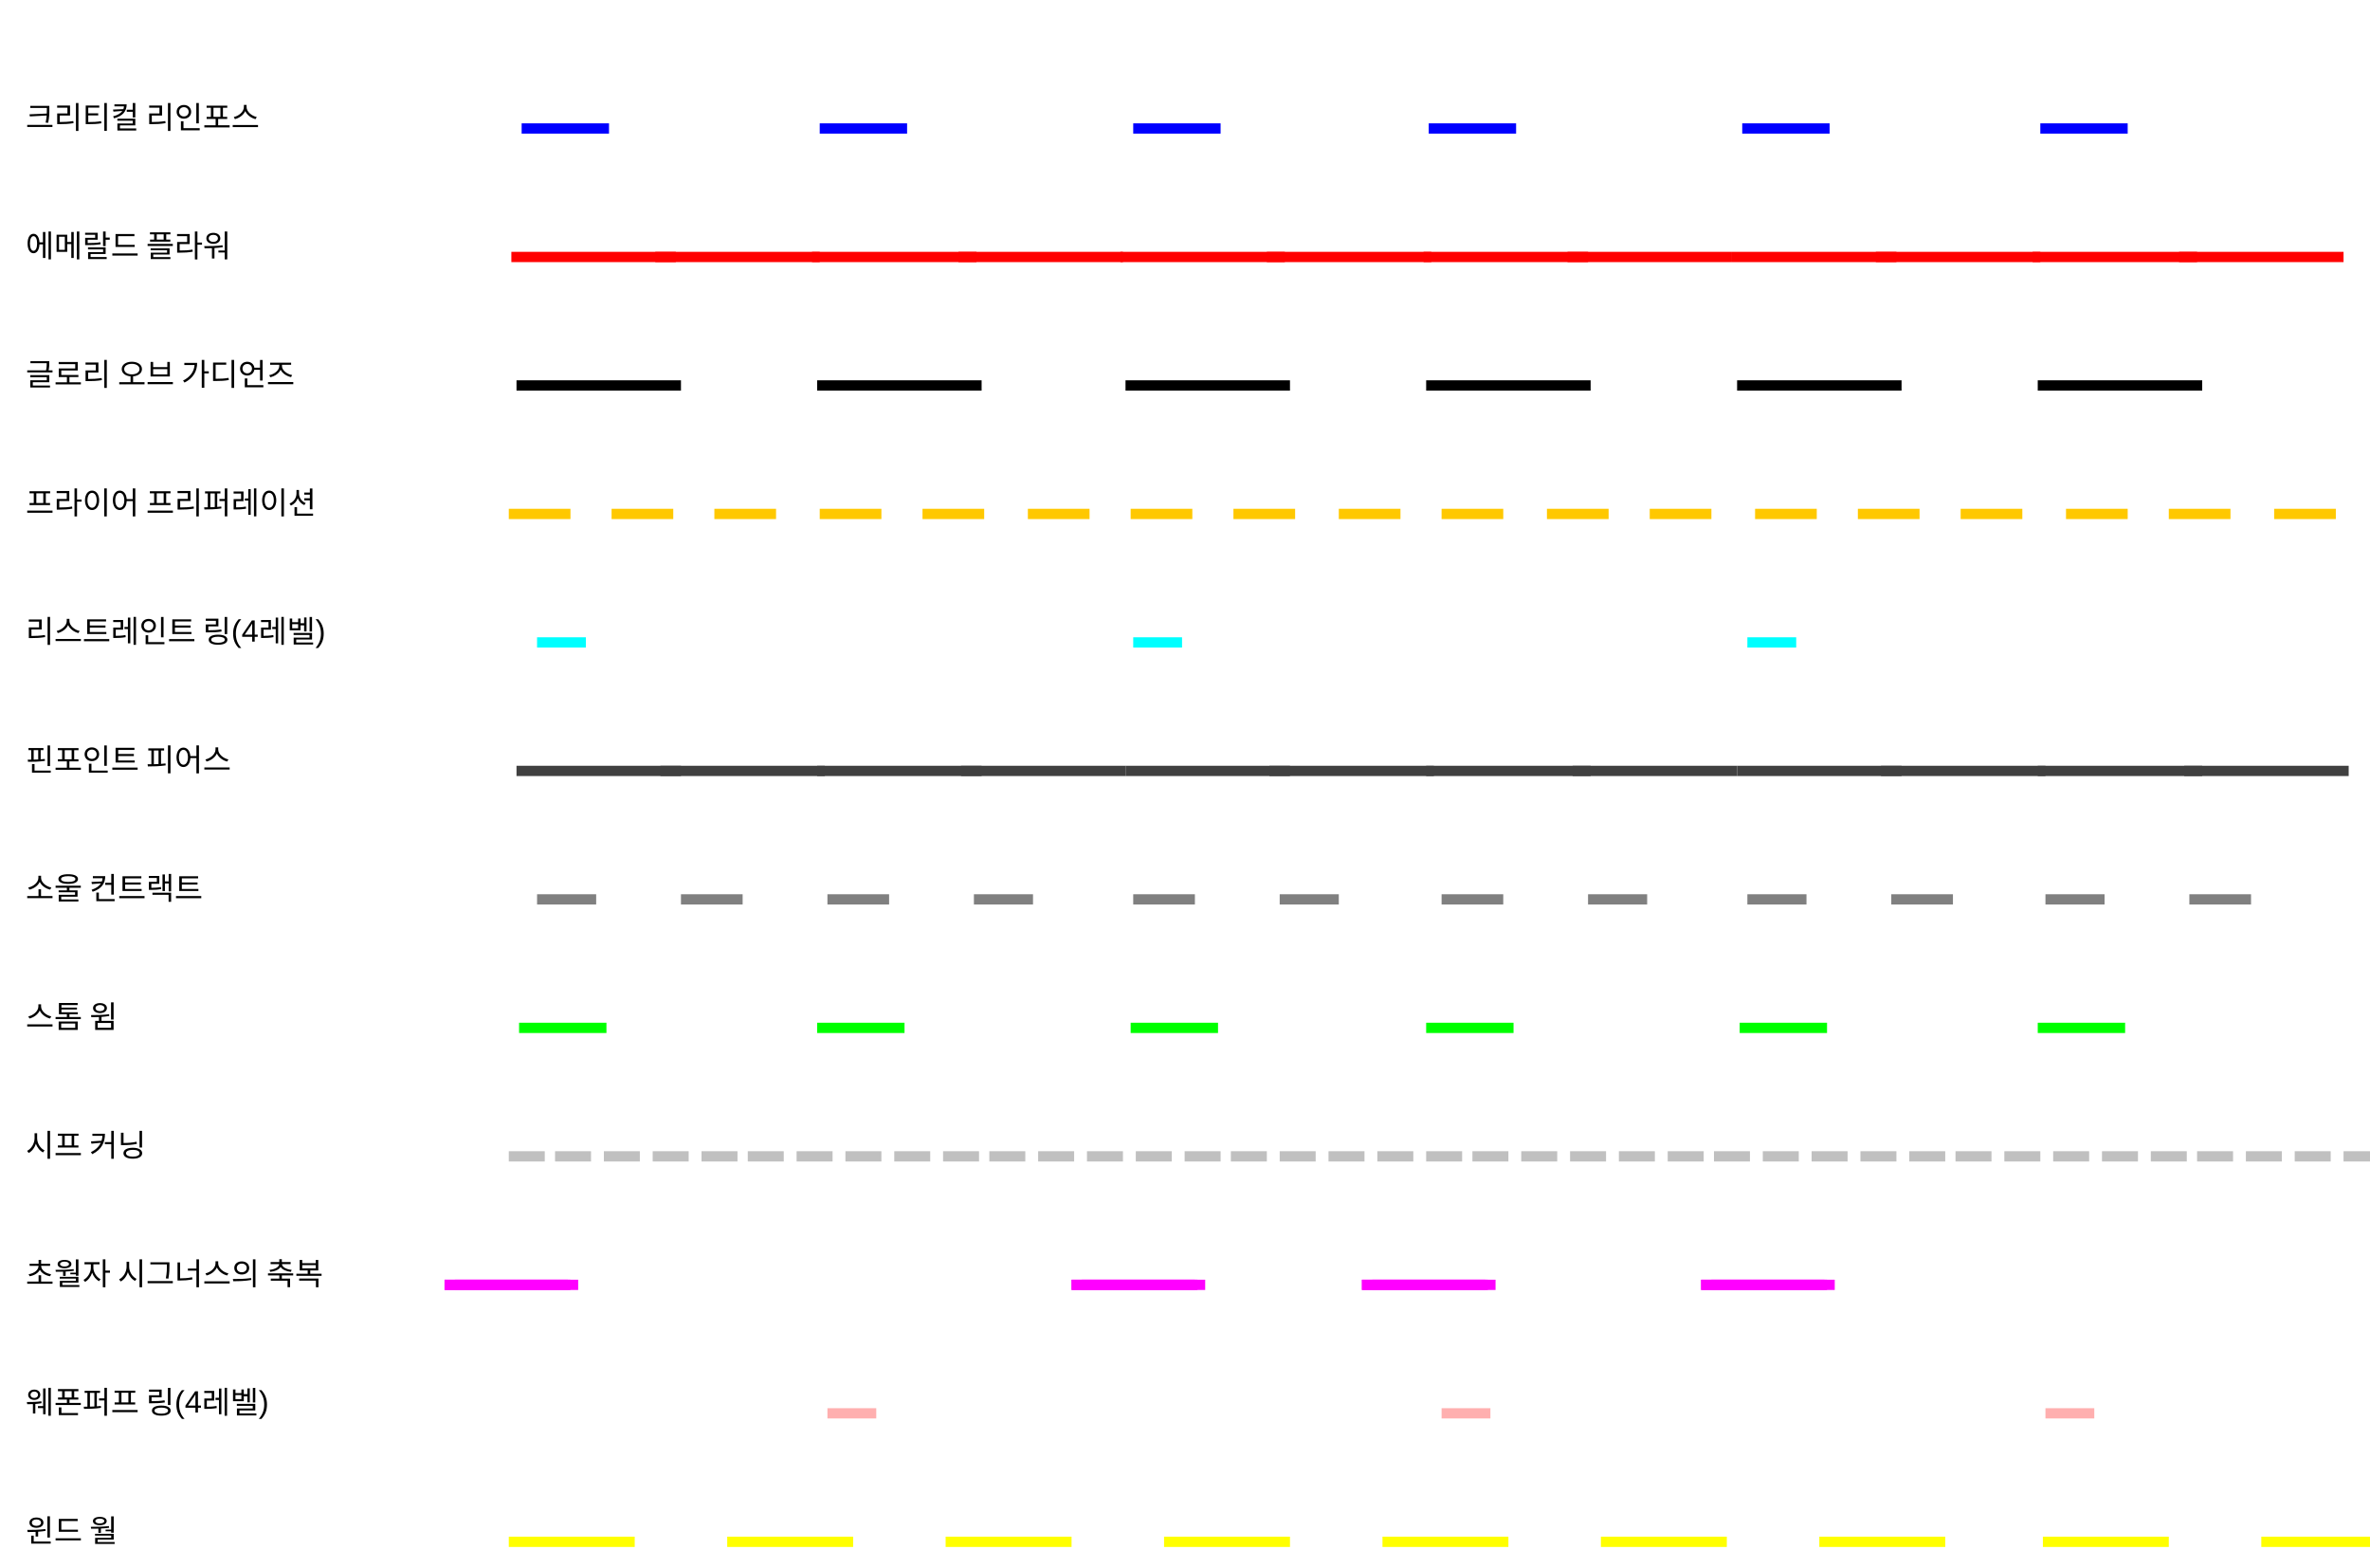
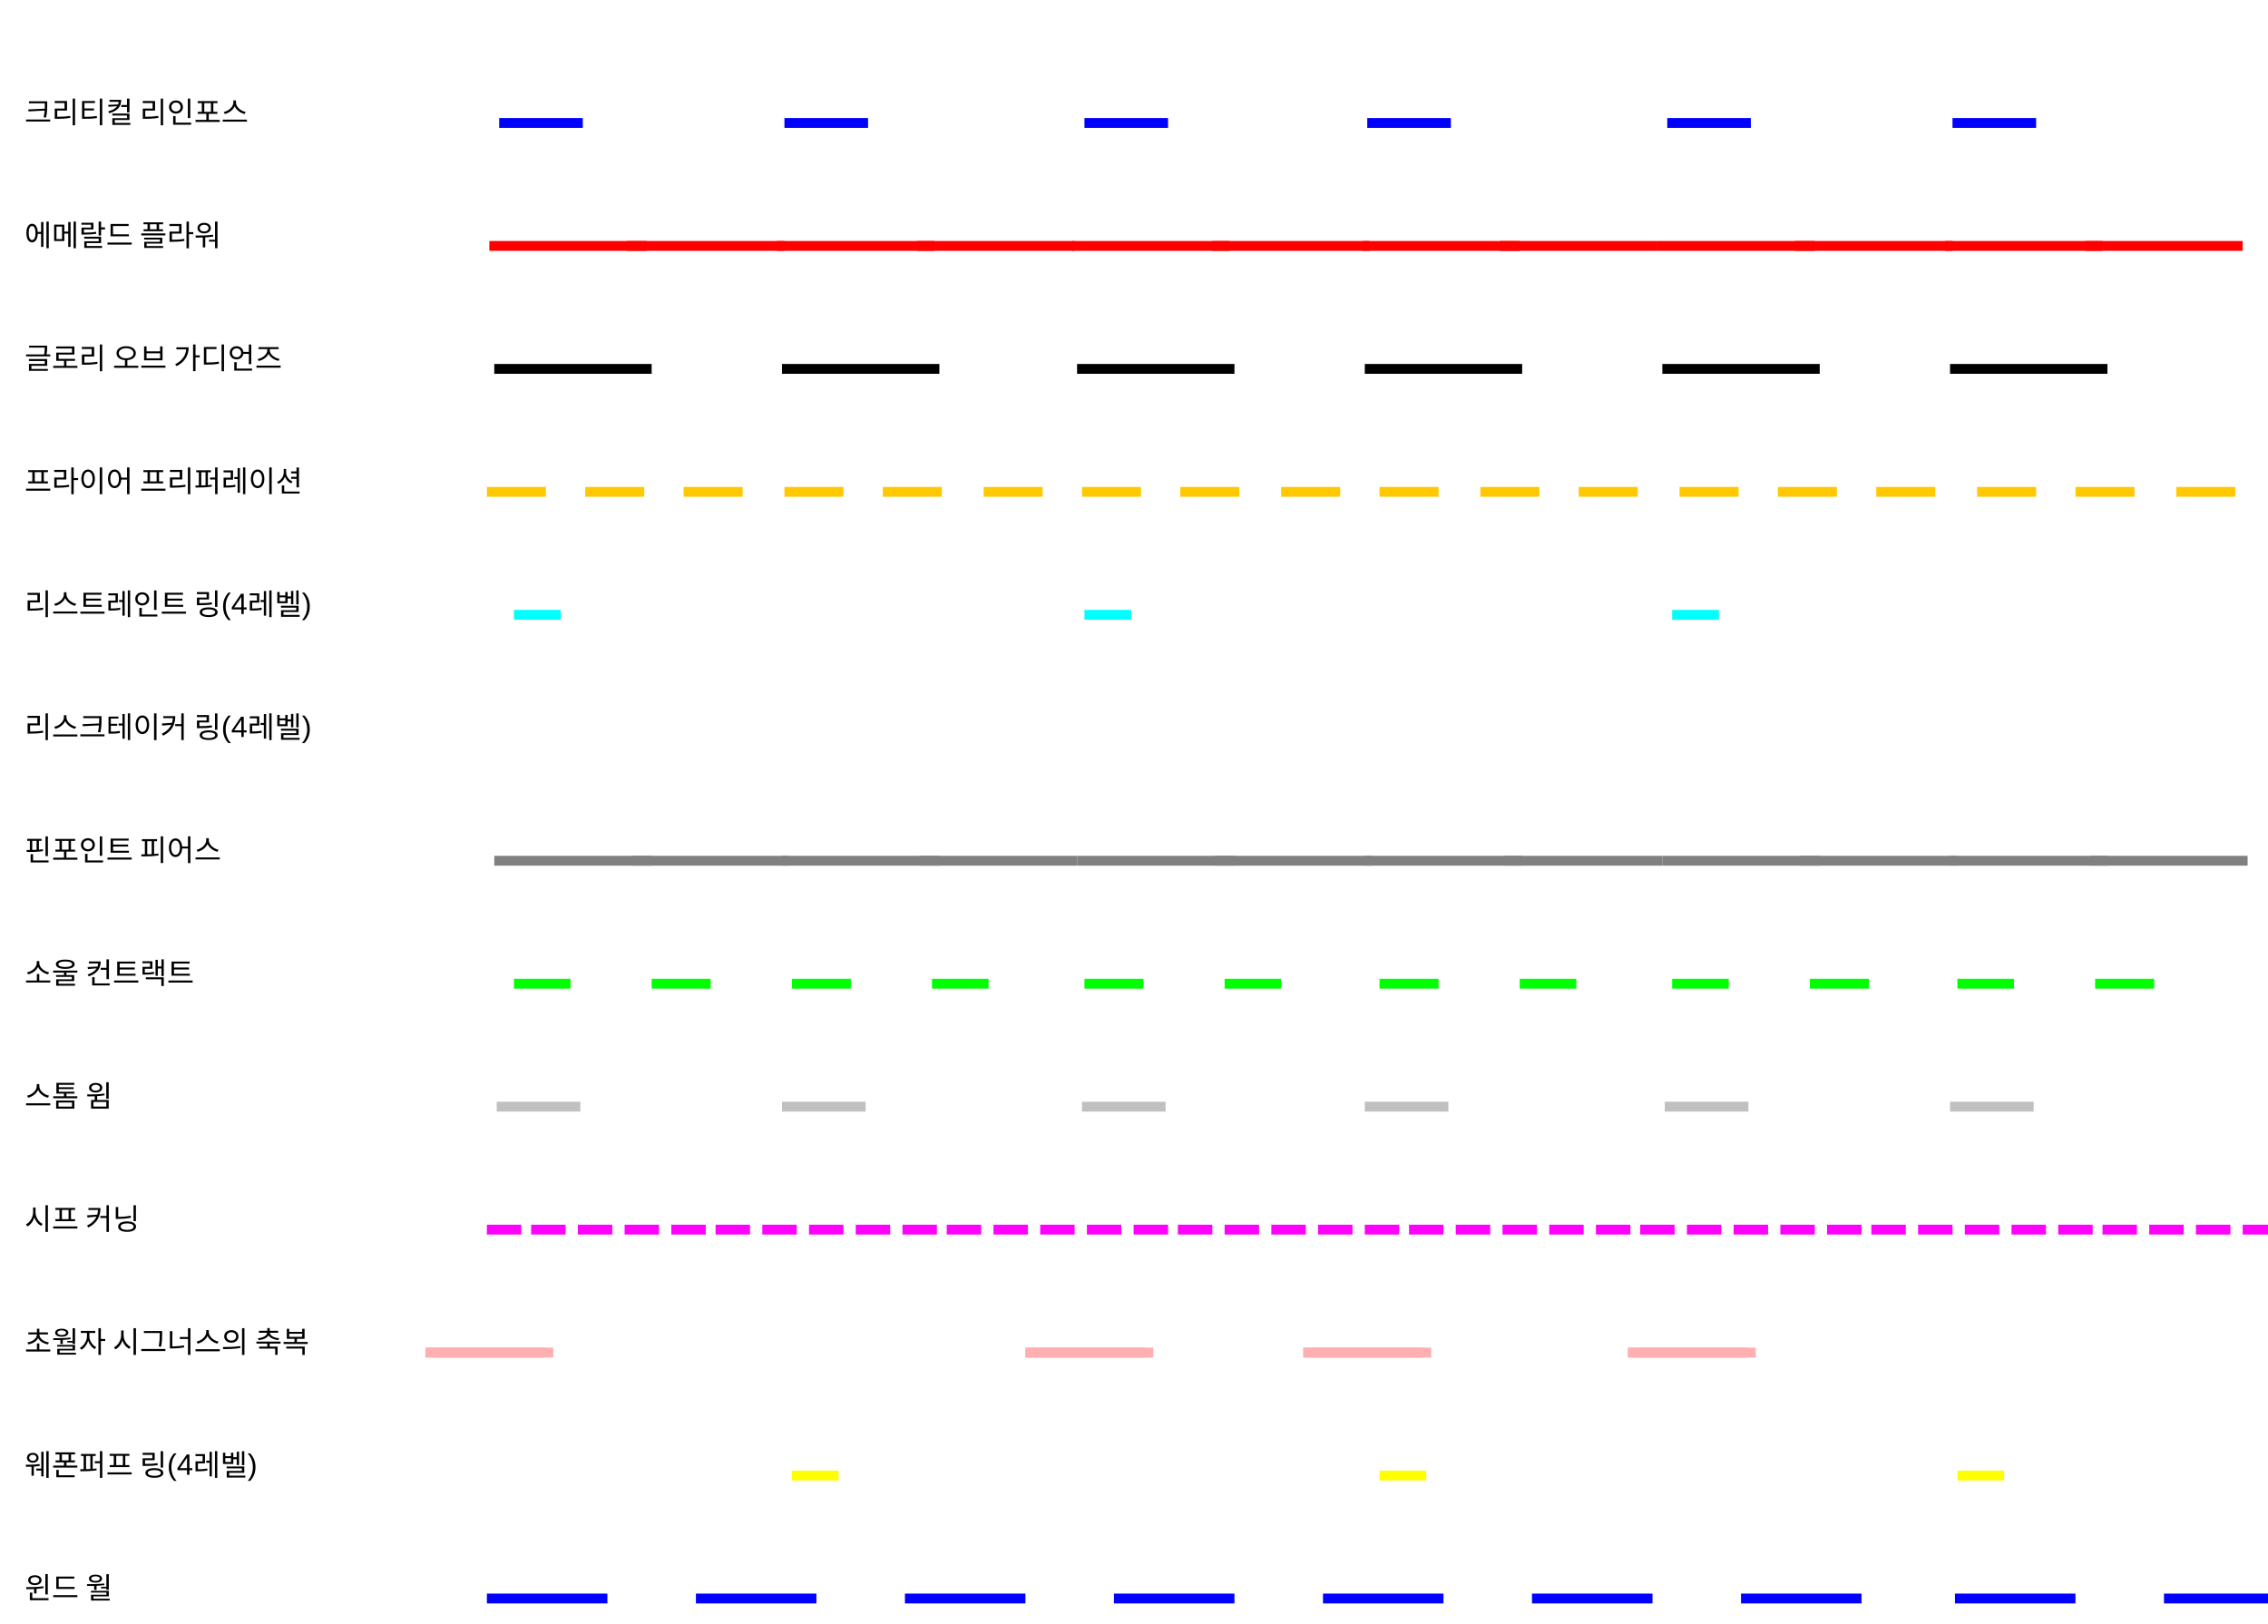
<svg xmlns="http://www.w3.org/2000/svg" style="fill-opacity:1; color-rendering:auto; color-interpolation:auto; text-rendering:auto; stroke:black; stroke-linecap:square; stroke-miterlimit:10; shape-rendering:auto; stroke-opacity:1; fill:black; stroke-dasharray:none; font-weight:normal; stroke-width:1; font-family:'Dialog'; font-style:normal; stroke-linejoin:miter; font-size:12px; stroke-dashoffset:0; image-rendering:auto;">
  <defs id="genericDefs" />
  <g>
    <g style="font-family:'Arial';">
      <text x="10" xml:space="preserve" y="50" style="stroke:none;">크리티컬 리인포스</text>
      <line x1="205" x2="235" y1="50" style="fill:none; stroke:blue; stroke-width:4;" y2="50" />
      <line x1="321" x2="351" y1="50" style="fill:none; stroke:blue; stroke-width:4;" y2="50" />
      <line x1="443" x2="473" y1="50" style="fill:none; stroke:blue; stroke-width:4;" y2="50" />
      <line x1="558" x2="588" y1="50" style="fill:none; stroke:blue; stroke-width:4;" y2="50" />
      <line x1="680" x2="710" y1="50" style="fill:none; stroke:blue; stroke-width:4;" y2="50" />
      <line x1="796" x2="826" y1="50" style="fill:none; stroke:blue; stroke-width:4;" y2="50" />
      <text x="10" xml:space="preserve" y="100" style="stroke-width:4; stroke:none;">에메랄드 플라워</text>
      <line x1="201" x2="261" y1="100" style="fill:none; stroke:red; stroke-width:4;" y2="100" />
      <line x1="257" x2="317" y1="100" style="fill:none; stroke:red; stroke-width:4;" y2="100" />
      <line x1="318" x2="378" y1="100" style="fill:none; stroke:red; stroke-width:4;" y2="100" />
      <line x1="375" x2="435" y1="100" style="fill:none; stroke:red; stroke-width:4;" y2="100" />
      <line x1="438" x2="498" y1="100" style="fill:none; stroke:red; stroke-width:4;" y2="100" />
      <line x1="495" x2="555" y1="100" style="fill:none; stroke:red; stroke-width:4;" y2="100" />
      <line x1="556" x2="616" y1="100" style="fill:none; stroke:red; stroke-width:4;" y2="100" />
      <line x1="612" x2="672" y1="100" style="fill:none; stroke:red; stroke-width:4;" y2="100" />
      <line x1="676" x2="736" y1="100" style="fill:none; stroke:red; stroke-width:4;" y2="100" />
      <line x1="732" x2="792" y1="100" style="fill:none; stroke:red; stroke-width:4;" y2="100" />
      <line x1="793" x2="853" y1="100" style="fill:none; stroke:red; stroke-width:4;" y2="100" />
      <line x1="850" x2="910" y1="100" style="fill:none; stroke:red; stroke-width:4;" y2="100" />
      <text x="10" xml:space="preserve" y="150" style="stroke-width:4; stroke:none;">글로리 오브 가디언즈</text>
      <line x1="203" x2="263" y1="150" style="fill:none; stroke-width:4;" y2="150" />
      <line x1="320" x2="380" y1="150" style="fill:none; stroke-width:4;" y2="150" />
      <line x1="440" x2="500" y1="150" style="fill:none; stroke-width:4;" y2="150" />
      <line x1="557" x2="617" y1="150" style="fill:none; stroke-width:4;" y2="150" />
      <line x1="678" x2="738" y1="150" style="fill:none; stroke-width:4;" y2="150" />
      <line x1="795" x2="855" y1="150" style="fill:none; stroke-width:4;" y2="150" />
      <text x="10" xml:space="preserve" y="200" style="stroke-width:4; stroke:none;">프라이어 프리퍼레이션</text>
      <line x1="200" x2="220" y1="200" style="fill:none; stroke:rgb(255,200,0); stroke-width:4;" y2="200" />
      <line x1="240" x2="260" y1="200" style="fill:none; stroke:rgb(255,200,0); stroke-width:4;" y2="200" />
      <line x1="280" x2="300" y1="200" style="fill:none; stroke:rgb(255,200,0); stroke-width:4;" y2="200" />
      <line x1="321" x2="341" y1="200" style="fill:none; stroke:rgb(255,200,0); stroke-width:4;" y2="200" />
      <line x1="361" x2="381" y1="200" style="fill:none; stroke:rgb(255,200,0); stroke-width:4;" y2="200" />
      <line x1="402" x2="422" y1="200" style="fill:none; stroke:rgb(255,200,0); stroke-width:4;" y2="200" />
      <line x1="442" x2="462" y1="200" style="fill:none; stroke:rgb(255,200,0); stroke-width:4;" y2="200" />
      <line x1="482" x2="502" y1="200" style="fill:none; stroke:rgb(255,200,0); stroke-width:4;" y2="200" />
      <line x1="523" x2="543" y1="200" style="fill:none; stroke:rgb(255,200,0); stroke-width:4;" y2="200" />
      <line x1="563" x2="583" y1="200" style="fill:none; stroke:rgb(255,200,0); stroke-width:4;" y2="200" />
      <line x1="604" x2="624" y1="200" style="fill:none; stroke:rgb(255,200,0); stroke-width:4;" y2="200" />
      <line x1="644" x2="664" y1="200" style="fill:none; stroke:rgb(255,200,0); stroke-width:4;" y2="200" />
      <line x1="685" x2="705" y1="200" style="fill:none; stroke:rgb(255,200,0); stroke-width:4;" y2="200" />
      <line x1="725" x2="745" y1="200" style="fill:none; stroke:rgb(255,200,0); stroke-width:4;" y2="200" />
      <line x1="765" x2="785" y1="200" style="fill:none; stroke:rgb(255,200,0); stroke-width:4;" y2="200" />
      <line x1="806" x2="826" y1="200" style="fill:none; stroke:rgb(255,200,0); stroke-width:4;" y2="200" />
      <line x1="846" x2="866" y1="200" style="fill:none; stroke:rgb(255,200,0); stroke-width:4;" y2="200" />
      <line x1="887" x2="907" y1="200" style="fill:none; stroke:rgb(255,200,0); stroke-width:4;" y2="200" />
      <text x="10" xml:space="preserve" y="250" style="stroke-width:4; stroke:none;">리스트레인트 링(4레벨)</text>
      <line x1="211" x2="226" y1="250" style="fill:none; stroke:aqua; stroke-width:4;" y2="250" />
      <line x1="443" x2="458" y1="250" style="fill:none; stroke:aqua; stroke-width:4;" y2="250" />
      <line x1="682" x2="697" y1="250" style="fill:none; stroke:aqua; stroke-width:4;" y2="250" />
-       <text x="10" xml:space="preserve" y="300" style="stroke-width:4; stroke:none;">핀포인트 피어스</text>
-       <line x1="203" x2="263" y1="300" style="fill:none; stroke:rgb(64,64,64); stroke-width:4;" y2="300" />
-       <line x1="259" x2="319" y1="300" style="fill:none; stroke:rgb(64,64,64); stroke-width:4;" y2="300" />
-       <line x1="320" x2="380" y1="300" style="fill:none; stroke:rgb(64,64,64); stroke-width:4;" y2="300" />
-       <line x1="376" x2="436" y1="300" style="fill:none; stroke:rgb(64,64,64); stroke-width:4;" y2="300" />
-       <line x1="440" x2="500" y1="300" style="fill:none; stroke:rgb(64,64,64); stroke-width:4;" y2="300" />
-       <line x1="496" x2="556" y1="300" style="fill:none; stroke:rgb(64,64,64); stroke-width:4;" y2="300" />
-       <line x1="557" x2="617" y1="300" style="fill:none; stroke:rgb(64,64,64); stroke-width:4;" y2="300" />
-       <line x1="614" x2="674" y1="300" style="fill:none; stroke:rgb(64,64,64); stroke-width:4;" y2="300" />
-       <line x1="678" x2="738" y1="300" style="fill:none; stroke:rgb(64,64,64); stroke-width:4;" y2="300" />
-       <line x1="734" x2="794" y1="300" style="fill:none; stroke:rgb(64,64,64); stroke-width:4;" y2="300" />
-       <line x1="795" x2="855" y1="300" style="fill:none; stroke:rgb(64,64,64); stroke-width:4;" y2="300" />
-       <line x1="852" x2="912" y1="300" style="fill:none; stroke:rgb(64,64,64); stroke-width:4;" y2="300" />
-       <text x="10" xml:space="preserve" y="350" style="stroke-width:4; stroke:none;">소울 컨트랙트</text>
-       <line x1="211" x2="230" y1="350" style="fill:none; stroke:gray; stroke-width:4;" y2="350" />
-       <line x1="267" x2="287" y1="350" style="fill:none; stroke:gray; stroke-width:4;" y2="350" />
-       <line x1="324" x2="344" y1="350" style="fill:none; stroke:gray; stroke-width:4;" y2="350" />
-       <line x1="381" x2="400" y1="350" style="fill:none; stroke:gray; stroke-width:4;" y2="350" />
-       <line x1="443" x2="463" y1="350" style="fill:none; stroke:gray; stroke-width:4;" y2="350" />
-       <line x1="500" x2="519" y1="350" style="fill:none; stroke:gray; stroke-width:4;" y2="350" />
-       <line x1="563" x2="583" y1="350" style="fill:none; stroke:gray; stroke-width:4;" y2="350" />
-       <line x1="620" x2="639" y1="350" style="fill:none; stroke:gray; stroke-width:4;" y2="350" />
-       <line x1="682" x2="701" y1="350" style="fill:none; stroke:gray; stroke-width:4;" y2="350" />
-       <line x1="738" x2="758" y1="350" style="fill:none; stroke:gray; stroke-width:4;" y2="350" />
-       <line x1="798" x2="817" y1="350" style="fill:none; stroke:gray; stroke-width:4;" y2="350" />
-       <line x1="854" x2="874" y1="350" style="fill:none; stroke:gray; stroke-width:4;" y2="350" />
-       <text x="10" xml:space="preserve" y="400" style="stroke-width:4; stroke:none;">스톰 윔</text>
-       <line x1="204" x2="234" y1="400" style="fill:none; stroke:lime; stroke-width:4;" y2="400" />
-       <line x1="320" x2="350" y1="400" style="fill:none; stroke:lime; stroke-width:4;" y2="400" />
-       <line x1="442" x2="472" y1="400" style="fill:none; stroke:lime; stroke-width:4;" y2="400" />
-       <line x1="557" x2="587" y1="400" style="fill:none; stroke:lime; stroke-width:4;" y2="400" />
-       <line x1="679" x2="709" y1="400" style="fill:none; stroke:lime; stroke-width:4;" y2="400" />
-       <line x1="795" x2="825" y1="400" style="fill:none; stroke:lime; stroke-width:4;" y2="400" />
-       <text x="10" xml:space="preserve" y="450" style="stroke-width:4; stroke:none;">시프 커닝</text>
-       <line x1="200" x2="210" y1="450" style="fill:none; stroke:silver; stroke-width:4;" y2="450" />
-       <line x1="218" x2="228" y1="450" style="fill:none; stroke:silver; stroke-width:4;" y2="450" />
-       <line x1="237" x2="247" y1="450" style="fill:none; stroke:silver; stroke-width:4;" y2="450" />
-       <line x1="256" x2="266" y1="450" style="fill:none; stroke:silver; stroke-width:4;" y2="450" />
-       <line x1="275" x2="285" y1="450" style="fill:none; stroke:silver; stroke-width:4;" y2="450" />
-       <line x1="293" x2="303" y1="450" style="fill:none; stroke:silver; stroke-width:4;" y2="450" />
-       <line x1="312" x2="322" y1="450" style="fill:none; stroke:silver; stroke-width:4;" y2="450" />
-       <line x1="331" x2="341" y1="450" style="fill:none; stroke:silver; stroke-width:4;" y2="450" />
-       <line x1="350" x2="360" y1="450" style="fill:none; stroke:silver; stroke-width:4;" y2="450" />
-       <line x1="369" x2="379" y1="450" style="fill:none; stroke:silver; stroke-width:4;" y2="450" />
-       <line x1="387" x2="397" y1="450" style="fill:none; stroke:silver; stroke-width:4;" y2="450" />
-       <line x1="406" x2="416" y1="450" style="fill:none; stroke:silver; stroke-width:4;" y2="450" />
-       <line x1="425" x2="435" y1="450" style="fill:none; stroke:silver; stroke-width:4;" y2="450" />
-       <line x1="444" x2="454" y1="450" style="fill:none; stroke:silver; stroke-width:4;" y2="450" />
-       <line x1="463" x2="473" y1="450" style="fill:none; stroke:silver; stroke-width:4;" y2="450" />
-       <line x1="481" x2="491" y1="450" style="fill:none; stroke:silver; stroke-width:4;" y2="450" />
-       <line x1="500" x2="510" y1="450" style="fill:none; stroke:silver; stroke-width:4;" y2="450" />
-       <line x1="519" x2="529" y1="450" style="fill:none; stroke:silver; stroke-width:4;" y2="450" />
-       <line x1="538" x2="548" y1="450" style="fill:none; stroke:silver; stroke-width:4;" y2="450" />
-       <line x1="557" x2="567" y1="450" style="fill:none; stroke:silver; stroke-width:4;" y2="450" />
-       <line x1="575" x2="585" y1="450" style="fill:none; stroke:silver; stroke-width:4;" y2="450" />
-       <line x1="594" x2="604" y1="450" style="fill:none; stroke:silver; stroke-width:4;" y2="450" />
-       <line x1="613" x2="623" y1="450" style="fill:none; stroke:silver; stroke-width:4;" y2="450" />
-       <line x1="632" x2="642" y1="450" style="fill:none; stroke:silver; stroke-width:4;" y2="450" />
-       <line x1="651" x2="661" y1="450" style="fill:none; stroke:silver; stroke-width:4;" y2="450" />
-       <line x1="669" x2="679" y1="450" style="fill:none; stroke:silver; stroke-width:4;" y2="450" />
-       <line x1="688" x2="698" y1="450" style="fill:none; stroke:silver; stroke-width:4;" y2="450" />
-       <line x1="707" x2="717" y1="450" style="fill:none; stroke:silver; stroke-width:4;" y2="450" />
-       <line x1="726" x2="736" y1="450" style="fill:none; stroke:silver; stroke-width:4;" y2="450" />
-       <line x1="745" x2="755" y1="450" style="fill:none; stroke:silver; stroke-width:4;" y2="450" />
-       <line x1="763" x2="773" y1="450" style="fill:none; stroke:silver; stroke-width:4;" y2="450" />
-       <line x1="782" x2="792" y1="450" style="fill:none; stroke:silver; stroke-width:4;" y2="450" />
-       <line x1="801" x2="811" y1="450" style="fill:none; stroke:silver; stroke-width:4;" y2="450" />
-       <line x1="820" x2="830" y1="450" style="fill:none; stroke:silver; stroke-width:4;" y2="450" />
-       <line x1="839" x2="849" y1="450" style="fill:none; stroke:silver; stroke-width:4;" y2="450" />
-       <line x1="857" x2="867" y1="450" style="fill:none; stroke:silver; stroke-width:4;" y2="450" />
-       <line x1="876" x2="886" y1="450" style="fill:none; stroke:silver; stroke-width:4;" y2="450" />
-       <line x1="895" x2="905" y1="450" style="fill:none; stroke:silver; stroke-width:4;" y2="450" />
-       <line x1="914" x2="924" y1="450" style="fill:none; stroke:silver; stroke-width:4;" y2="450" />
-       <text x="10" xml:space="preserve" y="500" style="stroke-width:4; stroke:none;">초월자 시그너스의 축복</text>
-       <line x1="175" x2="179" y1="500" style="fill:none; stroke:fuchsia; stroke-width:4;" y2="500" />
-       <line x1="179" x2="183" y1="500" style="fill:none; stroke:fuchsia; stroke-width:4;" y2="500" />
-       <line x1="183" x2="187" y1="500" style="fill:none; stroke:fuchsia; stroke-width:4;" y2="500" />
-       <line x1="187" x2="191" y1="500" style="fill:none; stroke:fuchsia; stroke-width:4;" y2="500" />
-       <line x1="191" x2="195" y1="500" style="fill:none; stroke:fuchsia; stroke-width:4;" y2="500" />
-       <line x1="195" x2="199" y1="500" style="fill:none; stroke:fuchsia; stroke-width:4;" y2="500" />
-       <line x1="199" x2="203" y1="500" style="fill:none; stroke:fuchsia; stroke-width:4;" y2="500" />
-       <line x1="203" x2="207" y1="500" style="fill:none; stroke:fuchsia; stroke-width:4;" y2="500" />
-       <line x1="207" x2="211" y1="500" style="fill:none; stroke:fuchsia; stroke-width:4;" y2="500" />
-       <line x1="211" x2="215" y1="500" style="fill:none; stroke:fuchsia; stroke-width:4;" y2="500" />
-       <line x1="215" x2="219" y1="500" style="fill:none; stroke:fuchsia; stroke-width:4;" y2="500" />
-       <line x1="219" x2="223" y1="500" style="fill:none; stroke:fuchsia; stroke-width:4;" y2="500" />
-       <line x1="175" x2="220" y1="500" style="fill:none; stroke:fuchsia; stroke-width:4;" y2="500" />
-       <line x1="419" x2="423" y1="500" style="fill:none; stroke:fuchsia; stroke-width:4;" y2="500" />
-       <line x1="423" x2="427" y1="500" style="fill:none; stroke:fuchsia; stroke-width:4;" y2="500" />
-       <line x1="427" x2="431" y1="500" style="fill:none; stroke:fuchsia; stroke-width:4;" y2="500" />
-       <line x1="431" x2="435" y1="500" style="fill:none; stroke:fuchsia; stroke-width:4;" y2="500" />
-       <line x1="435" x2="439" y1="500" style="fill:none; stroke:fuchsia; stroke-width:4;" y2="500" />
-       <line x1="439" x2="443" y1="500" style="fill:none; stroke:fuchsia; stroke-width:4;" y2="500" />
-       <line x1="443" x2="447" y1="500" style="fill:none; stroke:fuchsia; stroke-width:4;" y2="500" />
-       <line x1="447" x2="451" y1="500" style="fill:none; stroke:fuchsia; stroke-width:4;" y2="500" />
-       <line x1="451" x2="455" y1="500" style="fill:none; stroke:fuchsia; stroke-width:4;" y2="500" />
-       <line x1="455" x2="459" y1="500" style="fill:none; stroke:fuchsia; stroke-width:4;" y2="500" />
-       <line x1="459" x2="463" y1="500" style="fill:none; stroke:fuchsia; stroke-width:4;" y2="500" />
-       <line x1="463" x2="467" y1="500" style="fill:none; stroke:fuchsia; stroke-width:4;" y2="500" />
-       <line x1="419" x2="464" y1="500" style="fill:none; stroke:fuchsia; stroke-width:4;" y2="500" />
-       <line x1="532" x2="536" y1="500" style="fill:none; stroke:fuchsia; stroke-width:4;" y2="500" />
-       <line x1="536" x2="540" y1="500" style="fill:none; stroke:fuchsia; stroke-width:4;" y2="500" />
-       <line x1="540" x2="544" y1="500" style="fill:none; stroke:fuchsia; stroke-width:4;" y2="500" />
-       <line x1="544" x2="548" y1="500" style="fill:none; stroke:fuchsia; stroke-width:4;" y2="500" />
-       <line x1="548" x2="552" y1="500" style="fill:none; stroke:fuchsia; stroke-width:4;" y2="500" />
-       <line x1="552" x2="556" y1="500" style="fill:none; stroke:fuchsia; stroke-width:4;" y2="500" />
-       <line x1="556" x2="560" y1="500" style="fill:none; stroke:fuchsia; stroke-width:4;" y2="500" />
-       <line x1="560" x2="564" y1="500" style="fill:none; stroke:fuchsia; stroke-width:4;" y2="500" />
-       <line x1="564" x2="568" y1="500" style="fill:none; stroke:fuchsia; stroke-width:4;" y2="500" />
-       <line x1="568" x2="572" y1="500" style="fill:none; stroke:fuchsia; stroke-width:4;" y2="500" />
-       <line x1="572" x2="576" y1="500" style="fill:none; stroke:fuchsia; stroke-width:4;" y2="500" />
-       <line x1="576" x2="580" y1="500" style="fill:none; stroke:fuchsia; stroke-width:4;" y2="500" />
-       <line x1="532" x2="577" y1="500" style="fill:none; stroke:fuchsia; stroke-width:4;" y2="500" />
-       <line x1="664" x2="668" y1="500" style="fill:none; stroke:fuchsia; stroke-width:4;" y2="500" />
-       <line x1="668" x2="672" y1="500" style="fill:none; stroke:fuchsia; stroke-width:4;" y2="500" />
-       <line x1="672" x2="676" y1="500" style="fill:none; stroke:fuchsia; stroke-width:4;" y2="500" />
-       <line x1="676" x2="680" y1="500" style="fill:none; stroke:fuchsia; stroke-width:4;" y2="500" />
-       <line x1="680" x2="684" y1="500" style="fill:none; stroke:fuchsia; stroke-width:4;" y2="500" />
-       <line x1="684" x2="688" y1="500" style="fill:none; stroke:fuchsia; stroke-width:4;" y2="500" />
-       <line x1="688" x2="692" y1="500" style="fill:none; stroke:fuchsia; stroke-width:4;" y2="500" />
-       <line x1="692" x2="696" y1="500" style="fill:none; stroke:fuchsia; stroke-width:4;" y2="500" />
-       <line x1="696" x2="700" y1="500" style="fill:none; stroke:fuchsia; stroke-width:4;" y2="500" />
-       <line x1="700" x2="704" y1="500" style="fill:none; stroke:fuchsia; stroke-width:4;" y2="500" />
-       <line x1="704" x2="708" y1="500" style="fill:none; stroke:fuchsia; stroke-width:4;" y2="500" />
-       <line x1="708" x2="712" y1="500" style="fill:none; stroke:fuchsia; stroke-width:4;" y2="500" />
-       <line x1="664" x2="709" y1="500" style="fill:none; stroke:fuchsia; stroke-width:4;" y2="500" />
-       <text x="10" xml:space="preserve" y="550" style="stroke-width:4; stroke:none;">웨폰퍼프 링(4레벨)</text>
-       <line x1="324" x2="339" y1="550" style="fill:none; stroke:rgb(255,175,175); stroke-width:4;" y2="550" />
-       <line x1="563" x2="578" y1="550" style="fill:none; stroke:rgb(255,175,175); stroke-width:4;" y2="550" />
-       <line x1="798" x2="813" y1="550" style="fill:none; stroke:rgb(255,175,175); stroke-width:4;" y2="550" />
-       <text x="10" xml:space="preserve" y="600" style="stroke-width:4; stroke:none;">윈드 월</text>
-       <line x1="200" x2="245" y1="600" style="fill:none; stroke:yellow; stroke-width:4;" y2="600" />
-       <line x1="285" x2="330" y1="600" style="fill:none; stroke:yellow; stroke-width:4;" y2="600" />
-       <line x1="370" x2="415" y1="600" style="fill:none; stroke:yellow; stroke-width:4;" y2="600" />
-       <line x1="455" x2="500" y1="600" style="fill:none; stroke:yellow; stroke-width:4;" y2="600" />
-       <line x1="540" x2="585" y1="600" style="fill:none; stroke:yellow; stroke-width:4;" y2="600" />
-       <line x1="625" x2="670" y1="600" style="fill:none; stroke:yellow; stroke-width:4;" y2="600" />
-       <line x1="710" x2="755" y1="600" style="fill:none; stroke:yellow; stroke-width:4;" y2="600" />
-       <line x1="797" x2="842" y1="600" style="fill:none; stroke:yellow; stroke-width:4;" y2="600" />
-       <line x1="882" x2="927" y1="600" style="fill:none; stroke:yellow; stroke-width:4;" y2="600" />
-       <text x="200" xml:space="preserve" y="650" style="stroke-width:4; stroke:none;">0</text>
-       <text x="260" xml:space="preserve" y="650" style="stroke-width:4; stroke:none;">1</text>
-       <text x="320" xml:space="preserve" y="650" style="stroke-width:4; stroke:none;">2</text>
-       <text x="380" xml:space="preserve" y="650" style="stroke-width:4; stroke:none;">3</text>
-       <text x="440" xml:space="preserve" y="650" style="stroke-width:4; stroke:none;">4</text>
-       <text x="500" xml:space="preserve" y="650" style="stroke-width:4; stroke:none;">5</text>
-       <text x="560" xml:space="preserve" y="650" style="stroke-width:4; stroke:none;">6</text>
-       <text x="620" xml:space="preserve" y="650" style="stroke-width:4; stroke:none;">7</text>
-       <text x="680" xml:space="preserve" y="650" style="stroke-width:4; stroke:none;">8</text>
-       <text x="740" xml:space="preserve" y="650" style="stroke-width:4; stroke:none;">9</text>
-       <text x="800" xml:space="preserve" y="650" style="stroke-width:4; stroke:none;">10</text>
-       <text x="860" xml:space="preserve" y="650" style="stroke-width:4; stroke:none;">11</text>
-       <text x="920" xml:space="preserve" y="650" style="stroke-width:4; stroke:none;">12</text>
+       <text x="10" xml:space="preserve" y="300" style="stroke-width:4; stroke:none;">리스크테이커 링(4레벨)</text>
+       <text x="10" xml:space="preserve" y="350" style="stroke-width:4; stroke:none;">핀포인트 피어스</text>
+       <line x1="203" x2="263" y1="350" style="fill:none; stroke:gray; stroke-width:4;" y2="350" />
+       <line x1="259" x2="319" y1="350" style="fill:none; stroke:gray; stroke-width:4;" y2="350" />
+       <line x1="320" x2="380" y1="350" style="fill:none; stroke:gray; stroke-width:4;" y2="350" />
+       <line x1="376" x2="436" y1="350" style="fill:none; stroke:gray; stroke-width:4;" y2="350" />
+       <line x1="440" x2="500" y1="350" style="fill:none; stroke:gray; stroke-width:4;" y2="350" />
+       <line x1="496" x2="556" y1="350" style="fill:none; stroke:gray; stroke-width:4;" y2="350" />
+       <line x1="557" x2="617" y1="350" style="fill:none; stroke:gray; stroke-width:4;" y2="350" />
+       <line x1="614" x2="674" y1="350" style="fill:none; stroke:gray; stroke-width:4;" y2="350" />
+       <line x1="678" x2="738" y1="350" style="fill:none; stroke:gray; stroke-width:4;" y2="350" />
+       <line x1="734" x2="794" y1="350" style="fill:none; stroke:gray; stroke-width:4;" y2="350" />
+       <line x1="795" x2="855" y1="350" style="fill:none; stroke:gray; stroke-width:4;" y2="350" />
+       <line x1="852" x2="912" y1="350" style="fill:none; stroke:gray; stroke-width:4;" y2="350" />
+       <text x="10" xml:space="preserve" y="400" style="stroke-width:4; stroke:none;">소울 컨트랙트</text>
+       <line x1="211" x2="230" y1="400" style="fill:none; stroke:lime; stroke-width:4;" y2="400" />
+       <line x1="267" x2="287" y1="400" style="fill:none; stroke:lime; stroke-width:4;" y2="400" />
+       <line x1="324" x2="344" y1="400" style="fill:none; stroke:lime; stroke-width:4;" y2="400" />
+       <line x1="381" x2="400" y1="400" style="fill:none; stroke:lime; stroke-width:4;" y2="400" />
+       <line x1="443" x2="463" y1="400" style="fill:none; stroke:lime; stroke-width:4;" y2="400" />
+       <line x1="500" x2="519" y1="400" style="fill:none; stroke:lime; stroke-width:4;" y2="400" />
+       <line x1="563" x2="583" y1="400" style="fill:none; stroke:lime; stroke-width:4;" y2="400" />
+       <line x1="620" x2="639" y1="400" style="fill:none; stroke:lime; stroke-width:4;" y2="400" />
+       <line x1="682" x2="701" y1="400" style="fill:none; stroke:lime; stroke-width:4;" y2="400" />
+       <line x1="738" x2="758" y1="400" style="fill:none; stroke:lime; stroke-width:4;" y2="400" />
+       <line x1="798" x2="817" y1="400" style="fill:none; stroke:lime; stroke-width:4;" y2="400" />
+       <line x1="854" x2="874" y1="400" style="fill:none; stroke:lime; stroke-width:4;" y2="400" />
+       <text x="10" xml:space="preserve" y="450" style="stroke-width:4; stroke:none;">스톰 윔</text>
+       <line x1="204" x2="234" y1="450" style="fill:none; stroke:silver; stroke-width:4;" y2="450" />
+       <line x1="320" x2="350" y1="450" style="fill:none; stroke:silver; stroke-width:4;" y2="450" />
+       <line x1="442" x2="472" y1="450" style="fill:none; stroke:silver; stroke-width:4;" y2="450" />
+       <line x1="557" x2="587" y1="450" style="fill:none; stroke:silver; stroke-width:4;" y2="450" />
+       <line x1="679" x2="709" y1="450" style="fill:none; stroke:silver; stroke-width:4;" y2="450" />
+       <line x1="795" x2="825" y1="450" style="fill:none; stroke:silver; stroke-width:4;" y2="450" />
+       <text x="10" xml:space="preserve" y="500" style="stroke-width:4; stroke:none;">시프 커닝</text>
+       <line x1="200" x2="210" y1="500" style="fill:none; stroke:fuchsia; stroke-width:4;" y2="500" />
+       <line x1="218" x2="228" y1="500" style="fill:none; stroke:fuchsia; stroke-width:4;" y2="500" />
+       <line x1="237" x2="247" y1="500" style="fill:none; stroke:fuchsia; stroke-width:4;" y2="500" />
+       <line x1="256" x2="266" y1="500" style="fill:none; stroke:fuchsia; stroke-width:4;" y2="500" />
+       <line x1="275" x2="285" y1="500" style="fill:none; stroke:fuchsia; stroke-width:4;" y2="500" />
+       <line x1="293" x2="303" y1="500" style="fill:none; stroke:fuchsia; stroke-width:4;" y2="500" />
+       <line x1="312" x2="322" y1="500" style="fill:none; stroke:fuchsia; stroke-width:4;" y2="500" />
+       <line x1="331" x2="341" y1="500" style="fill:none; stroke:fuchsia; stroke-width:4;" y2="500" />
+       <line x1="350" x2="360" y1="500" style="fill:none; stroke:fuchsia; stroke-width:4;" y2="500" />
+       <line x1="369" x2="379" y1="500" style="fill:none; stroke:fuchsia; stroke-width:4;" y2="500" />
+       <line x1="387" x2="397" y1="500" style="fill:none; stroke:fuchsia; stroke-width:4;" y2="500" />
+       <line x1="406" x2="416" y1="500" style="fill:none; stroke:fuchsia; stroke-width:4;" y2="500" />
+       <line x1="425" x2="435" y1="500" style="fill:none; stroke:fuchsia; stroke-width:4;" y2="500" />
+       <line x1="444" x2="454" y1="500" style="fill:none; stroke:fuchsia; stroke-width:4;" y2="500" />
+       <line x1="463" x2="473" y1="500" style="fill:none; stroke:fuchsia; stroke-width:4;" y2="500" />
+       <line x1="481" x2="491" y1="500" style="fill:none; stroke:fuchsia; stroke-width:4;" y2="500" />
+       <line x1="500" x2="510" y1="500" style="fill:none; stroke:fuchsia; stroke-width:4;" y2="500" />
+       <line x1="519" x2="529" y1="500" style="fill:none; stroke:fuchsia; stroke-width:4;" y2="500" />
+       <line x1="538" x2="548" y1="500" style="fill:none; stroke:fuchsia; stroke-width:4;" y2="500" />
+       <line x1="557" x2="567" y1="500" style="fill:none; stroke:fuchsia; stroke-width:4;" y2="500" />
+       <line x1="575" x2="585" y1="500" style="fill:none; stroke:fuchsia; stroke-width:4;" y2="500" />
+       <line x1="594" x2="604" y1="500" style="fill:none; stroke:fuchsia; stroke-width:4;" y2="500" />
+       <line x1="613" x2="623" y1="500" style="fill:none; stroke:fuchsia; stroke-width:4;" y2="500" />
+       <line x1="632" x2="642" y1="500" style="fill:none; stroke:fuchsia; stroke-width:4;" y2="500" />
+       <line x1="651" x2="661" y1="500" style="fill:none; stroke:fuchsia; stroke-width:4;" y2="500" />
+       <line x1="669" x2="679" y1="500" style="fill:none; stroke:fuchsia; stroke-width:4;" y2="500" />
+       <line x1="688" x2="698" y1="500" style="fill:none; stroke:fuchsia; stroke-width:4;" y2="500" />
+       <line x1="707" x2="717" y1="500" style="fill:none; stroke:fuchsia; stroke-width:4;" y2="500" />
+       <line x1="726" x2="736" y1="500" style="fill:none; stroke:fuchsia; stroke-width:4;" y2="500" />
+       <line x1="745" x2="755" y1="500" style="fill:none; stroke:fuchsia; stroke-width:4;" y2="500" />
+       <line x1="763" x2="773" y1="500" style="fill:none; stroke:fuchsia; stroke-width:4;" y2="500" />
+       <line x1="782" x2="792" y1="500" style="fill:none; stroke:fuchsia; stroke-width:4;" y2="500" />
+       <line x1="801" x2="811" y1="500" style="fill:none; stroke:fuchsia; stroke-width:4;" y2="500" />
+       <line x1="820" x2="830" y1="500" style="fill:none; stroke:fuchsia; stroke-width:4;" y2="500" />
+       <line x1="839" x2="849" y1="500" style="fill:none; stroke:fuchsia; stroke-width:4;" y2="500" />
+       <line x1="857" x2="867" y1="500" style="fill:none; stroke:fuchsia; stroke-width:4;" y2="500" />
+       <line x1="876" x2="886" y1="500" style="fill:none; stroke:fuchsia; stroke-width:4;" y2="500" />
+       <line x1="895" x2="905" y1="500" style="fill:none; stroke:fuchsia; stroke-width:4;" y2="500" />
+       <line x1="914" x2="924" y1="500" style="fill:none; stroke:fuchsia; stroke-width:4;" y2="500" />
+       <text x="10" xml:space="preserve" y="550" style="stroke-width:4; stroke:none;">초월자 시그너스의 축복</text>
+       <line x1="175" x2="179" y1="550" style="fill:none; stroke:rgb(255,175,175); stroke-width:4;" y2="550" />
+       <line x1="179" x2="183" y1="550" style="fill:none; stroke:rgb(255,175,175); stroke-width:4;" y2="550" />
+       <line x1="183" x2="187" y1="550" style="fill:none; stroke:rgb(255,175,175); stroke-width:4;" y2="550" />
+       <line x1="187" x2="191" y1="550" style="fill:none; stroke:rgb(255,175,175); stroke-width:4;" y2="550" />
+       <line x1="191" x2="195" y1="550" style="fill:none; stroke:rgb(255,175,175); stroke-width:4;" y2="550" />
+       <line x1="195" x2="199" y1="550" style="fill:none; stroke:rgb(255,175,175); stroke-width:4;" y2="550" />
+       <line x1="199" x2="203" y1="550" style="fill:none; stroke:rgb(255,175,175); stroke-width:4;" y2="550" />
+       <line x1="203" x2="207" y1="550" style="fill:none; stroke:rgb(255,175,175); stroke-width:4;" y2="550" />
+       <line x1="207" x2="211" y1="550" style="fill:none; stroke:rgb(255,175,175); stroke-width:4;" y2="550" />
+       <line x1="211" x2="215" y1="550" style="fill:none; stroke:rgb(255,175,175); stroke-width:4;" y2="550" />
+       <line x1="215" x2="219" y1="550" style="fill:none; stroke:rgb(255,175,175); stroke-width:4;" y2="550" />
+       <line x1="219" x2="223" y1="550" style="fill:none; stroke:rgb(255,175,175); stroke-width:4;" y2="550" />
+       <line x1="175" x2="220" y1="550" style="fill:none; stroke:rgb(255,175,175); stroke-width:4;" y2="550" />
+       <line x1="419" x2="423" y1="550" style="fill:none; stroke:rgb(255,175,175); stroke-width:4;" y2="550" />
+       <line x1="423" x2="427" y1="550" style="fill:none; stroke:rgb(255,175,175); stroke-width:4;" y2="550" />
+       <line x1="427" x2="431" y1="550" style="fill:none; stroke:rgb(255,175,175); stroke-width:4;" y2="550" />
+       <line x1="431" x2="435" y1="550" style="fill:none; stroke:rgb(255,175,175); stroke-width:4;" y2="550" />
+       <line x1="435" x2="439" y1="550" style="fill:none; stroke:rgb(255,175,175); stroke-width:4;" y2="550" />
+       <line x1="439" x2="443" y1="550" style="fill:none; stroke:rgb(255,175,175); stroke-width:4;" y2="550" />
+       <line x1="443" x2="447" y1="550" style="fill:none; stroke:rgb(255,175,175); stroke-width:4;" y2="550" />
+       <line x1="447" x2="451" y1="550" style="fill:none; stroke:rgb(255,175,175); stroke-width:4;" y2="550" />
+       <line x1="451" x2="455" y1="550" style="fill:none; stroke:rgb(255,175,175); stroke-width:4;" y2="550" />
+       <line x1="455" x2="459" y1="550" style="fill:none; stroke:rgb(255,175,175); stroke-width:4;" y2="550" />
+       <line x1="459" x2="463" y1="550" style="fill:none; stroke:rgb(255,175,175); stroke-width:4;" y2="550" />
+       <line x1="463" x2="467" y1="550" style="fill:none; stroke:rgb(255,175,175); stroke-width:4;" y2="550" />
+       <line x1="419" x2="464" y1="550" style="fill:none; stroke:rgb(255,175,175); stroke-width:4;" y2="550" />
+       <line x1="532" x2="536" y1="550" style="fill:none; stroke:rgb(255,175,175); stroke-width:4;" y2="550" />
+       <line x1="536" x2="540" y1="550" style="fill:none; stroke:rgb(255,175,175); stroke-width:4;" y2="550" />
+       <line x1="540" x2="544" y1="550" style="fill:none; stroke:rgb(255,175,175); stroke-width:4;" y2="550" />
+       <line x1="544" x2="548" y1="550" style="fill:none; stroke:rgb(255,175,175); stroke-width:4;" y2="550" />
+       <line x1="548" x2="552" y1="550" style="fill:none; stroke:rgb(255,175,175); stroke-width:4;" y2="550" />
+       <line x1="552" x2="556" y1="550" style="fill:none; stroke:rgb(255,175,175); stroke-width:4;" y2="550" />
+       <line x1="556" x2="560" y1="550" style="fill:none; stroke:rgb(255,175,175); stroke-width:4;" y2="550" />
+       <line x1="560" x2="564" y1="550" style="fill:none; stroke:rgb(255,175,175); stroke-width:4;" y2="550" />
+       <line x1="564" x2="568" y1="550" style="fill:none; stroke:rgb(255,175,175); stroke-width:4;" y2="550" />
+       <line x1="568" x2="572" y1="550" style="fill:none; stroke:rgb(255,175,175); stroke-width:4;" y2="550" />
+       <line x1="572" x2="576" y1="550" style="fill:none; stroke:rgb(255,175,175); stroke-width:4;" y2="550" />
+       <line x1="576" x2="580" y1="550" style="fill:none; stroke:rgb(255,175,175); stroke-width:4;" y2="550" />
+       <line x1="532" x2="577" y1="550" style="fill:none; stroke:rgb(255,175,175); stroke-width:4;" y2="550" />
+       <line x1="664" x2="668" y1="550" style="fill:none; stroke:rgb(255,175,175); stroke-width:4;" y2="550" />
+       <line x1="668" x2="672" y1="550" style="fill:none; stroke:rgb(255,175,175); stroke-width:4;" y2="550" />
+       <line x1="672" x2="676" y1="550" style="fill:none; stroke:rgb(255,175,175); stroke-width:4;" y2="550" />
+       <line x1="676" x2="680" y1="550" style="fill:none; stroke:rgb(255,175,175); stroke-width:4;" y2="550" />
+       <line x1="680" x2="684" y1="550" style="fill:none; stroke:rgb(255,175,175); stroke-width:4;" y2="550" />
+       <line x1="684" x2="688" y1="550" style="fill:none; stroke:rgb(255,175,175); stroke-width:4;" y2="550" />
+       <line x1="688" x2="692" y1="550" style="fill:none; stroke:rgb(255,175,175); stroke-width:4;" y2="550" />
+       <line x1="692" x2="696" y1="550" style="fill:none; stroke:rgb(255,175,175); stroke-width:4;" y2="550" />
+       <line x1="696" x2="700" y1="550" style="fill:none; stroke:rgb(255,175,175); stroke-width:4;" y2="550" />
+       <line x1="700" x2="704" y1="550" style="fill:none; stroke:rgb(255,175,175); stroke-width:4;" y2="550" />
+       <line x1="704" x2="708" y1="550" style="fill:none; stroke:rgb(255,175,175); stroke-width:4;" y2="550" />
+       <line x1="708" x2="712" y1="550" style="fill:none; stroke:rgb(255,175,175); stroke-width:4;" y2="550" />
+       <line x1="664" x2="709" y1="550" style="fill:none; stroke:rgb(255,175,175); stroke-width:4;" y2="550" />
+       <text x="10" xml:space="preserve" y="600" style="stroke-width:4; stroke:none;">웨폰퍼프 링(4레벨)</text>
+       <line x1="324" x2="339" y1="600" style="fill:none; stroke:yellow; stroke-width:4;" y2="600" />
+       <line x1="563" x2="578" y1="600" style="fill:none; stroke:yellow; stroke-width:4;" y2="600" />
+       <line x1="798" x2="813" y1="600" style="fill:none; stroke:yellow; stroke-width:4;" y2="600" />
+       <text x="10" xml:space="preserve" y="650" style="stroke-width:4; stroke:none;">윈드 월</text>
+       <line x1="200" x2="245" y1="650" style="fill:none; stroke:blue; stroke-width:4;" y2="650" />
+       <line x1="285" x2="330" y1="650" style="fill:none; stroke:blue; stroke-width:4;" y2="650" />
+       <line x1="370" x2="415" y1="650" style="fill:none; stroke:blue; stroke-width:4;" y2="650" />
+       <line x1="455" x2="500" y1="650" style="fill:none; stroke:blue; stroke-width:4;" y2="650" />
+       <line x1="540" x2="585" y1="650" style="fill:none; stroke:blue; stroke-width:4;" y2="650" />
+       <line x1="625" x2="670" y1="650" style="fill:none; stroke:blue; stroke-width:4;" y2="650" />
+       <line x1="710" x2="755" y1="650" style="fill:none; stroke:blue; stroke-width:4;" y2="650" />
+       <line x1="797" x2="842" y1="650" style="fill:none; stroke:blue; stroke-width:4;" y2="650" />
+       <line x1="882" x2="927" y1="650" style="fill:none; stroke:blue; stroke-width:4;" y2="650" />
+       <text x="200" xml:space="preserve" y="700" style="stroke-width:4; stroke:none;">0</text>
+       <text x="260" xml:space="preserve" y="700" style="stroke-width:4; stroke:none;">1</text>
+       <text x="320" xml:space="preserve" y="700" style="stroke-width:4; stroke:none;">2</text>
+       <text x="380" xml:space="preserve" y="700" style="stroke-width:4; stroke:none;">3</text>
+       <text x="440" xml:space="preserve" y="700" style="stroke-width:4; stroke:none;">4</text>
+       <text x="500" xml:space="preserve" y="700" style="stroke-width:4; stroke:none;">5</text>
+       <text x="560" xml:space="preserve" y="700" style="stroke-width:4; stroke:none;">6</text>
+       <text x="620" xml:space="preserve" y="700" style="stroke-width:4; stroke:none;">7</text>
+       <text x="680" xml:space="preserve" y="700" style="stroke-width:4; stroke:none;">8</text>
+       <text x="740" xml:space="preserve" y="700" style="stroke-width:4; stroke:none;">9</text>
+       <text x="800" xml:space="preserve" y="700" style="stroke-width:4; stroke:none;">10</text>
+       <text x="860" xml:space="preserve" y="700" style="stroke-width:4; stroke:none;">11</text>
+       <text x="920" xml:space="preserve" y="700" style="stroke-width:4; stroke:none;">12</text>
    </g>
  </g>
</svg>
